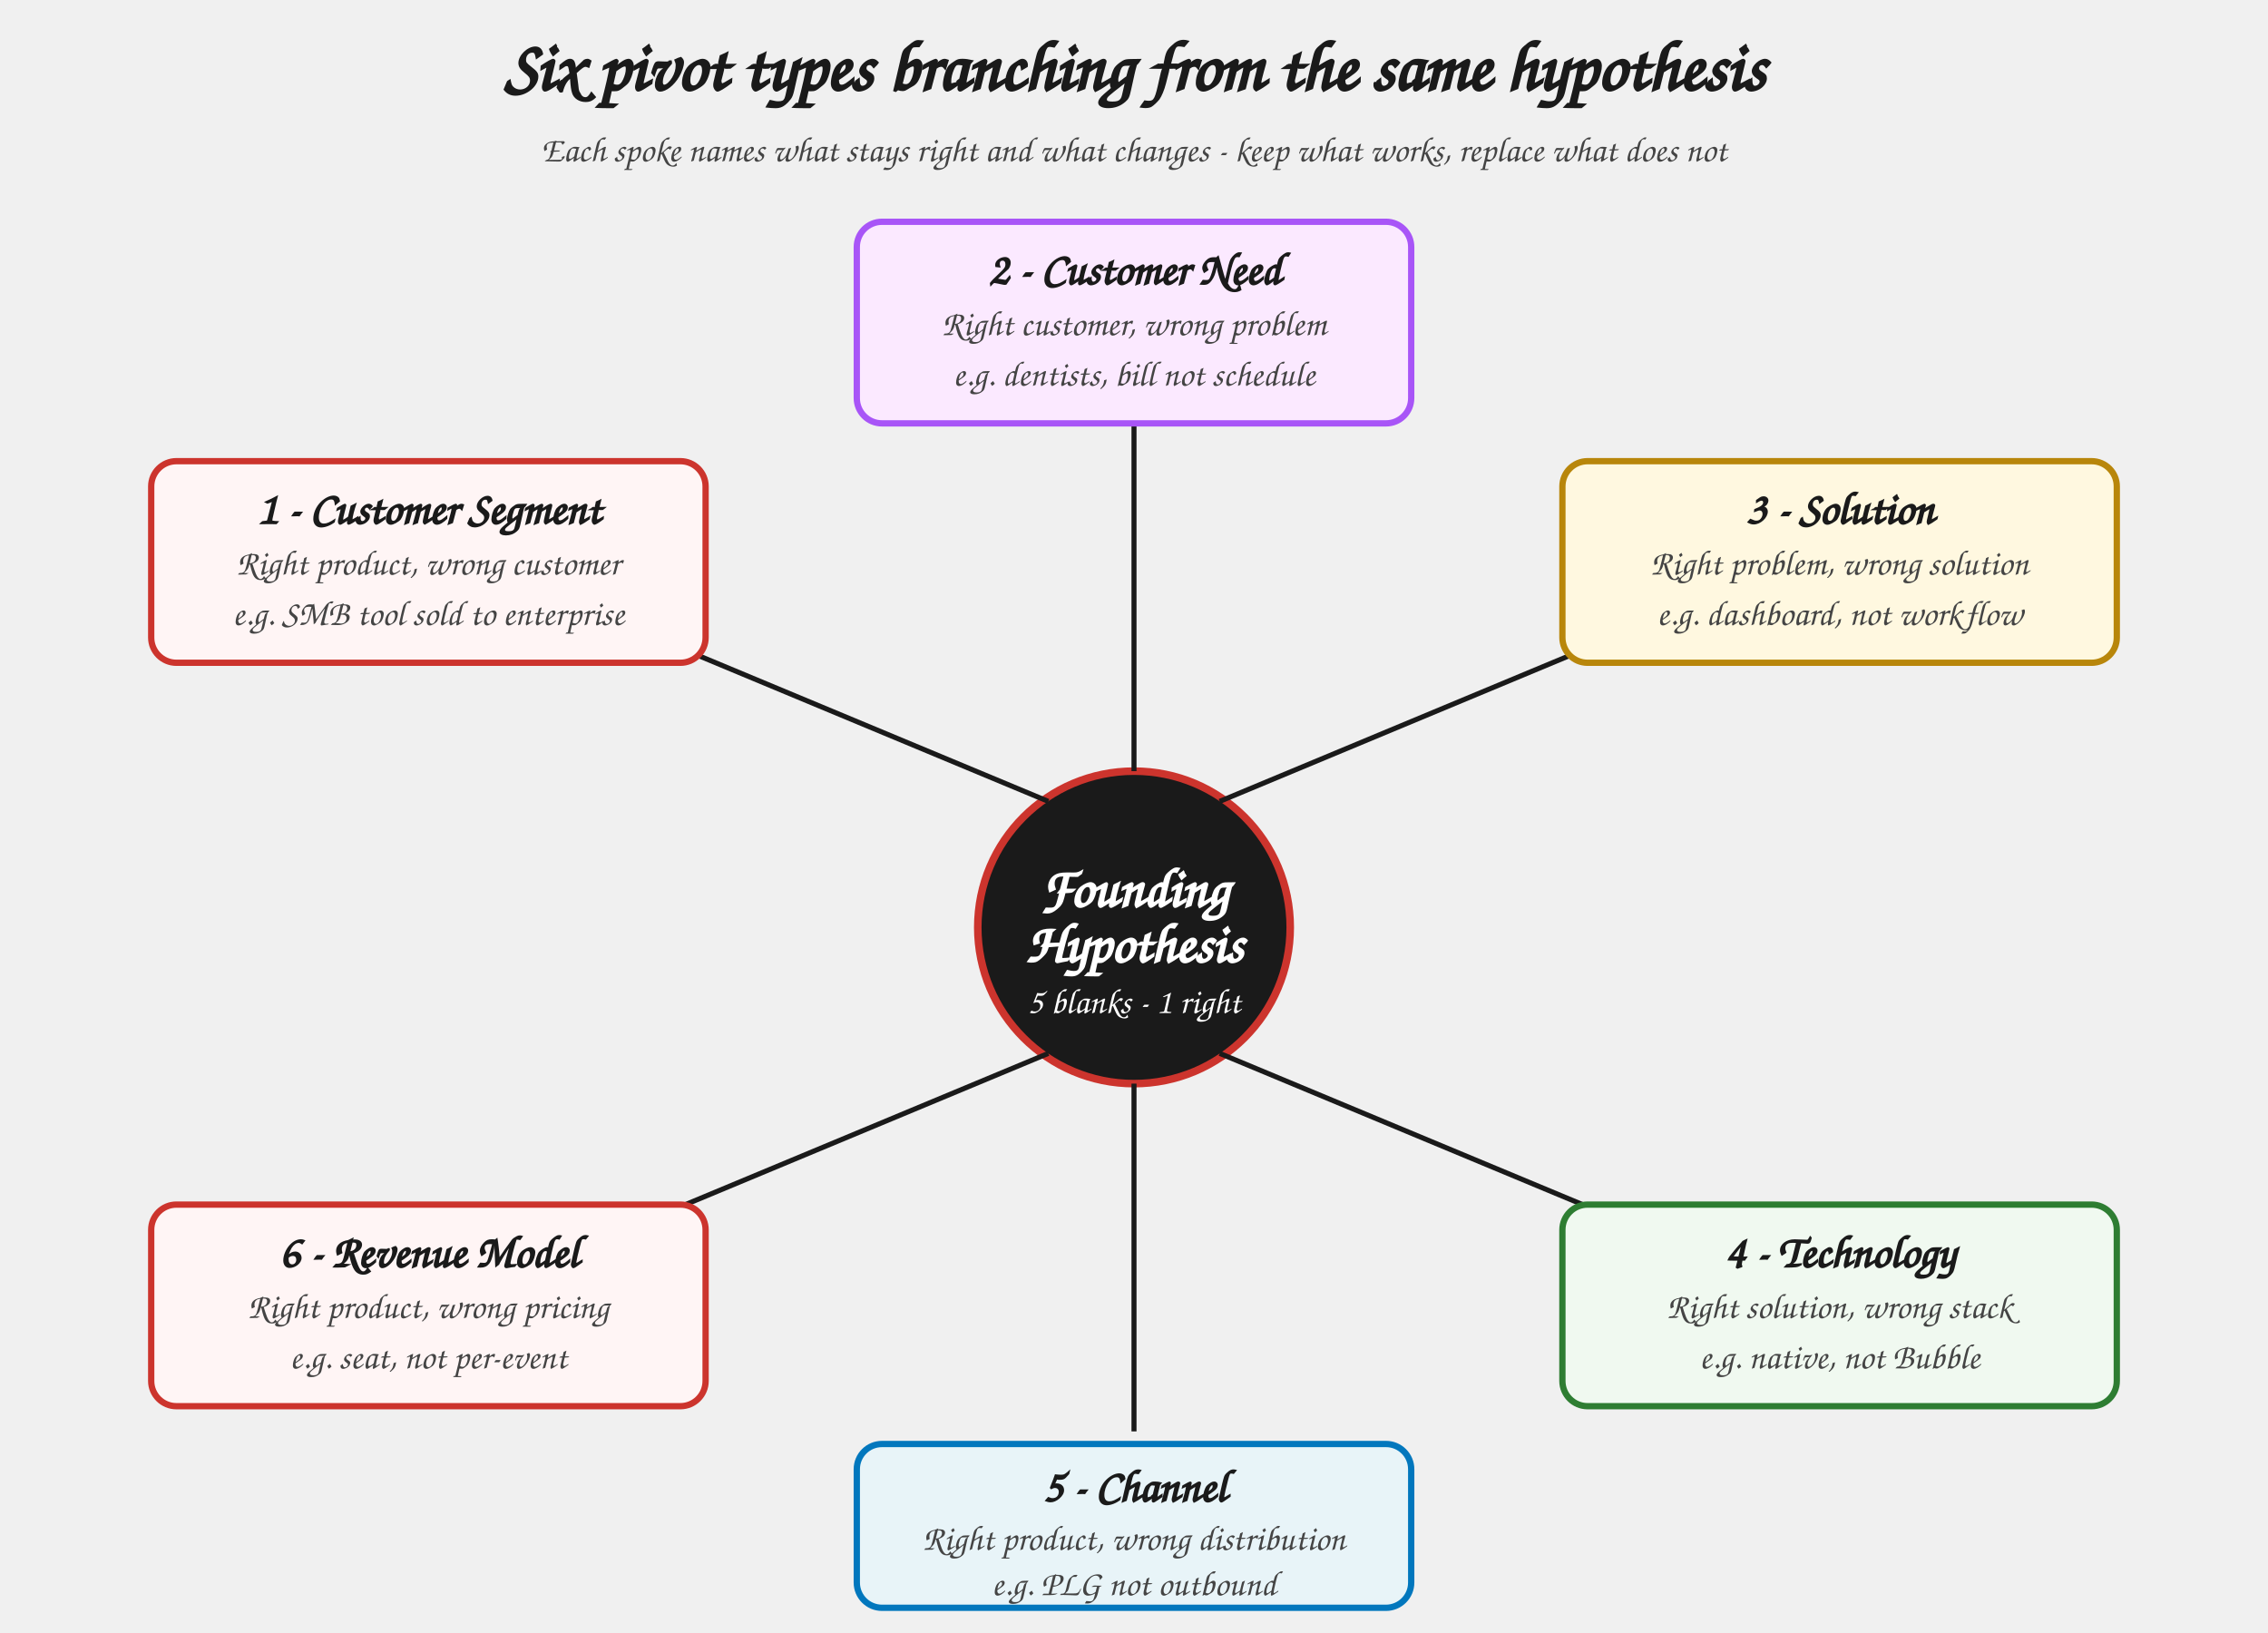
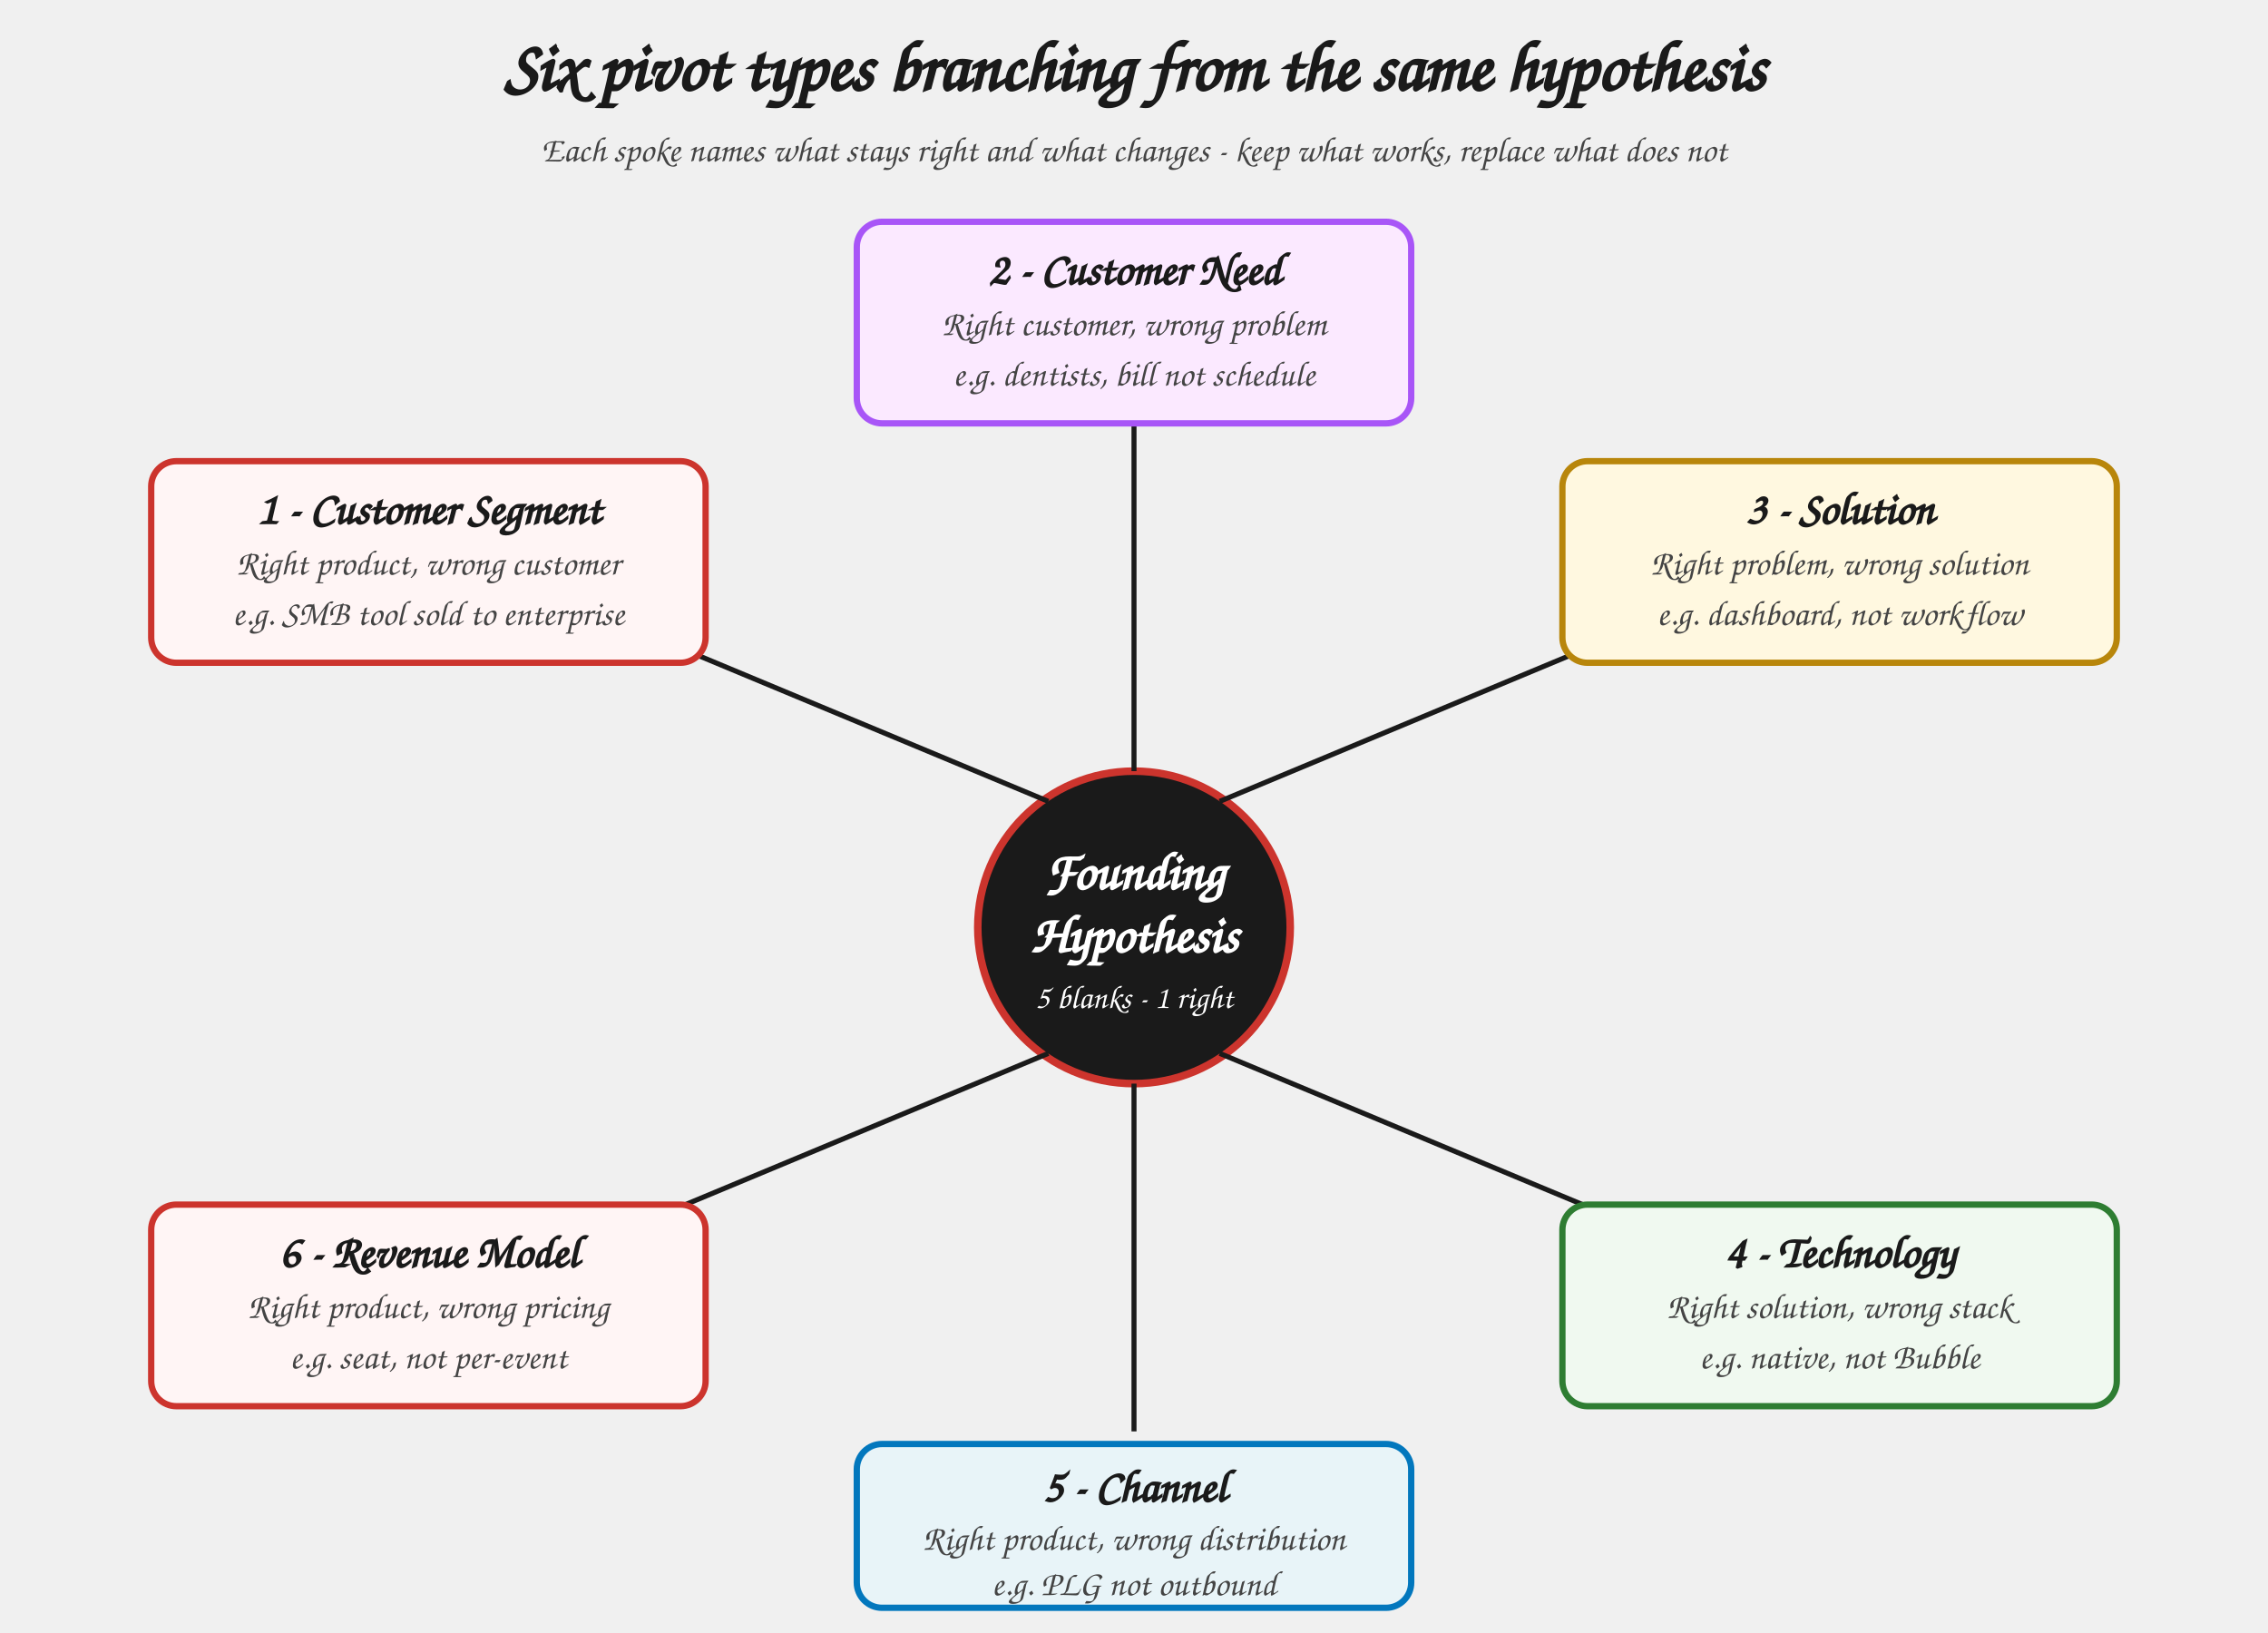
<svg xmlns="http://www.w3.org/2000/svg" viewBox="0 0 900 648" role="img" aria-labelledby="wheel-title">
  <defs>
    <style>
-       .heading       { font-family: "Caveat", "Patrick Hand", cursive; font-size: 28px; fill: #1a1a1a; font-weight: 700; }
-       .label         { font-family: "Caveat", "Patrick Hand", cursive; font-size: 18px; fill: #1a1a1a; font-weight: 700; }
-       .sublabel      { font-family: "Caveat", "Patrick Hand", cursive; font-size: 14px; fill: #444; font-style: italic; }
-       .center        { font-family: "Caveat", "Patrick Hand", cursive; font-size: 22px; fill: #fff; font-weight: 700; }
-       .center-sub    { font-family: "Caveat", "Patrick Hand", cursive; font-size: 14px; fill: #fff; font-style: italic; }
+       .heading       { font-family: "Caveat", "Patrick Hand", "Comic Sans MS", cursive; font-size: 28px; fill: #1a1a1a; font-weight: 700; }
+       .label         { font-family: "Caveat", "Patrick Hand", "Comic Sans MS", cursive; font-size: 18px; fill: #1a1a1a; font-weight: 700; }
+       .sublabel      { font-family: "Caveat", "Patrick Hand", "Comic Sans MS", cursive; font-size: 14px; fill: #444; font-style: italic; }
+       .center        { font-family: "Caveat", "Patrick Hand", "Comic Sans MS", cursive; font-size: 21px; fill: #fff; font-weight: 700; }
+       .center-sub    { font-family: "Caveat", "Patrick Hand", "Comic Sans MS", cursive; font-size: 13px; fill: #fff; font-style: italic; }
      .spoke         { stroke: #1a1a1a; stroke-width: 2; fill: none; }
      .pivot-1       { fill: #fff5f5; stroke: #cc342d; stroke-width: 2.5; }
      .pivot-2       { fill: #fbe9ff; stroke: #a855f7; stroke-width: 2.5; }
      .pivot-3       { fill: #fff8e0; stroke: #b8860b; stroke-width: 2.5; }
      .pivot-4       { fill: #f0f9f0; stroke: #2e7d32; stroke-width: 2.5; }
      .pivot-5       { fill: #e8f4f8; stroke: #0277bd; stroke-width: 2.5; }
      .pivot-6       { fill: #fff5f5; stroke: #cc342d; stroke-width: 2.5; }
    </style>
  </defs>
  <text x="450" y="36" class="heading" text-anchor="middle">Six pivot types branching from the same hypothesis</text>
  <text x="450" y="64" class="sublabel" text-anchor="middle">Each spoke names what stays right and what changes - keep what works, replace what does not</text>
  <g transform="translate(0,48)">
    <circle cx="450" cy="320" r="62" fill="#1a1a1a" stroke="#cc342d" stroke-width="3" />
-     <text x="450" y="312" class="center" text-anchor="middle">Founding</text>
-     <text x="450" y="334" class="center" text-anchor="middle">Hypothesis</text>
-     <text x="450" y="354" class="center-sub" text-anchor="middle">5 blanks - 1 right</text>
+     <text x="450" y="305" class="center" text-anchor="middle">Founding</text>
+     <text x="450" y="330" class="center" text-anchor="middle">Hypothesis</text>
+     <text x="450" y="352" class="center-sub" text-anchor="middle">5 blanks - 1 right</text>
    <line x1="416" y1="270" x2="200" y2="180" class="spoke" />
    <rect x="60" y="135" width="220" height="80" rx="10" class="pivot-1" />
    <text x="170" y="160" class="label" text-anchor="middle">1 - Customer Segment</text>
    <text x="170" y="180" class="sublabel" text-anchor="middle">Right product, wrong customer</text>
    <text x="170" y="200" class="sublabel" text-anchor="middle">e.g. SMB tool sold to enterprise</text>
    <line x1="450" y1="258" x2="450" y2="120" class="spoke" />
    <rect x="340" y="40" width="220" height="80" rx="10" class="pivot-2" />
    <text x="450" y="65" class="label" text-anchor="middle">2 - Customer Need</text>
    <text x="450" y="85" class="sublabel" text-anchor="middle">Right customer, wrong problem</text>
    <text x="450" y="105" class="sublabel" text-anchor="middle">e.g. dentists, bill not schedule</text>
    <line x1="484" y1="270" x2="700" y2="180" class="spoke" />
    <rect x="620" y="135" width="220" height="80" rx="10" class="pivot-3" />
    <text x="730" y="160" class="label" text-anchor="middle">3 - Solution</text>
    <text x="730" y="180" class="sublabel" text-anchor="middle">Right problem, wrong solution</text>
    <text x="730" y="200" class="sublabel" text-anchor="middle">e.g. dashboard, not workflow</text>
    <line x1="484" y1="370" x2="700" y2="460" class="spoke" />
    <rect x="620" y="430" width="220" height="80" rx="10" class="pivot-4" />
    <text x="730" y="455" class="label" text-anchor="middle">4 - Technology</text>
    <text x="730" y="475" class="sublabel" text-anchor="middle">Right solution, wrong stack</text>
    <text x="730" y="495" class="sublabel" text-anchor="middle">e.g. native, not Bubble</text>
    <line x1="450" y1="382" x2="450" y2="520" class="spoke" />
    <rect x="340" y="525" width="220" height="65" rx="10" class="pivot-5" />
    <text x="450" y="548" class="label" text-anchor="middle">5 - Channel</text>
    <text x="450" y="567" class="sublabel" text-anchor="middle">Right product, wrong distribution</text>
    <text x="450" y="585" class="sublabel" text-anchor="middle">e.g. PLG not outbound</text>
    <line x1="416" y1="370" x2="200" y2="460" class="spoke" />
    <rect x="60" y="430" width="220" height="80" rx="10" class="pivot-6" />
    <text x="170" y="455" class="label" text-anchor="middle">6 - Revenue Model</text>
    <text x="170" y="475" class="sublabel" text-anchor="middle">Right product, wrong pricing</text>
    <text x="170" y="495" class="sublabel" text-anchor="middle">e.g. seat, not per-event</text>
  </g>
</svg>
